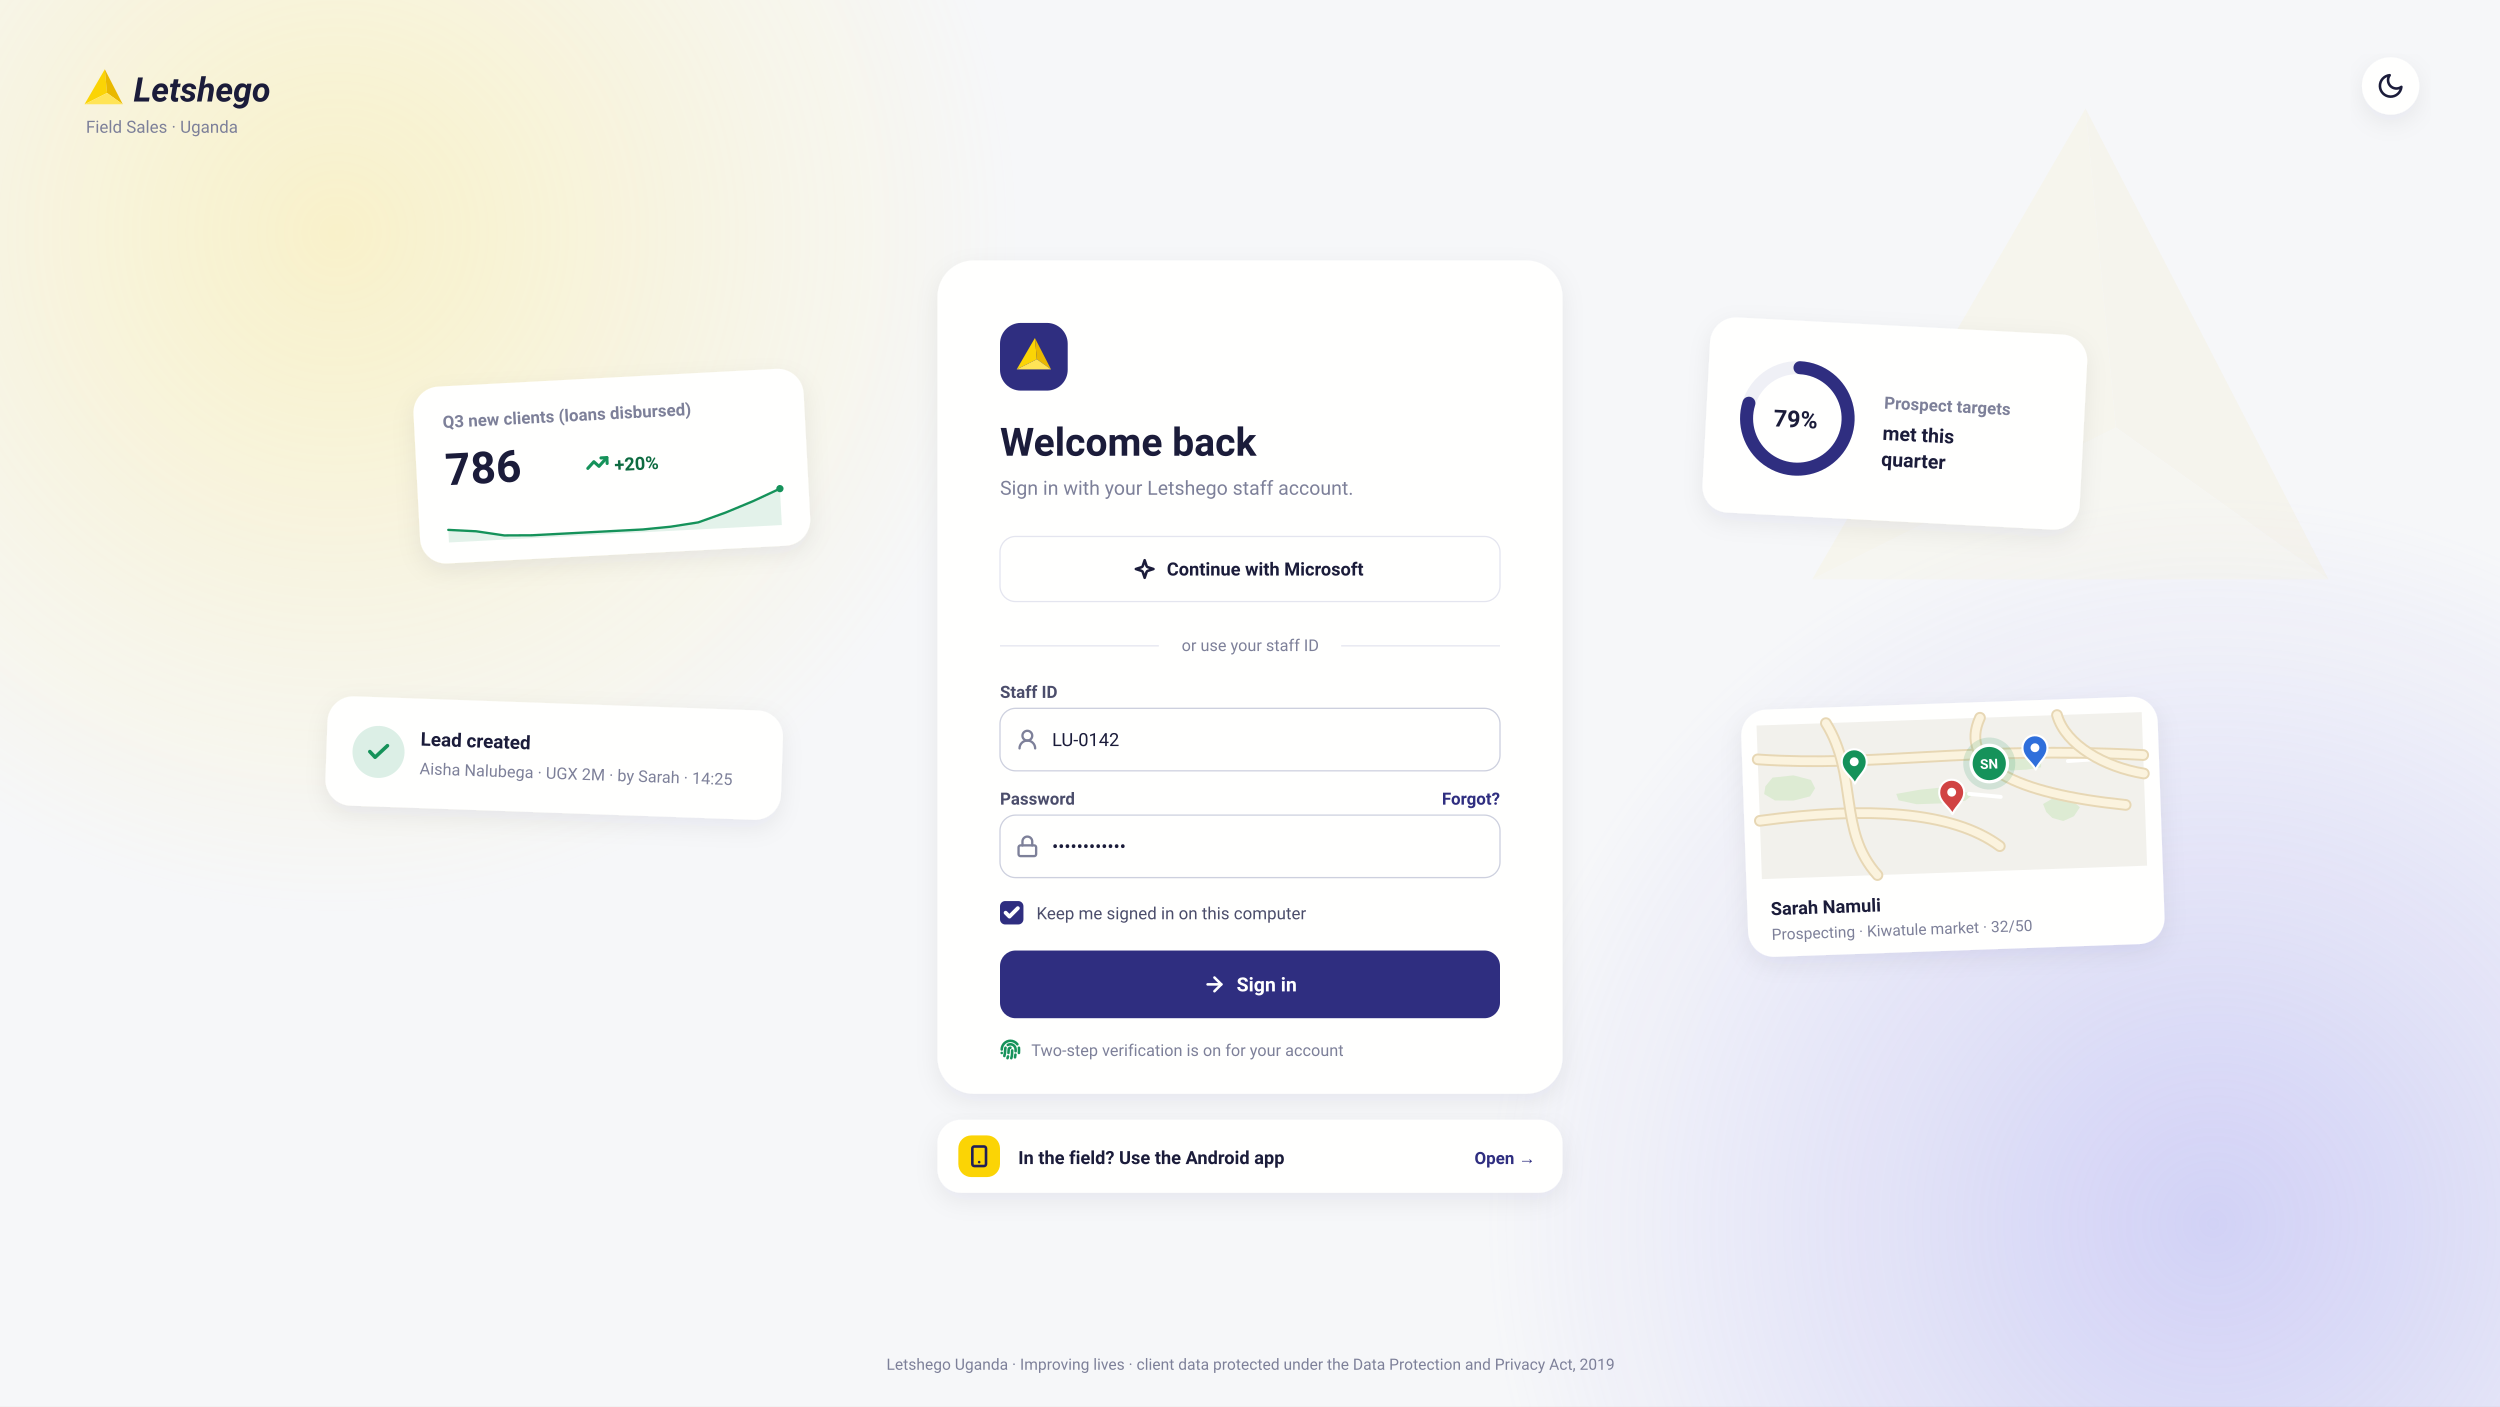
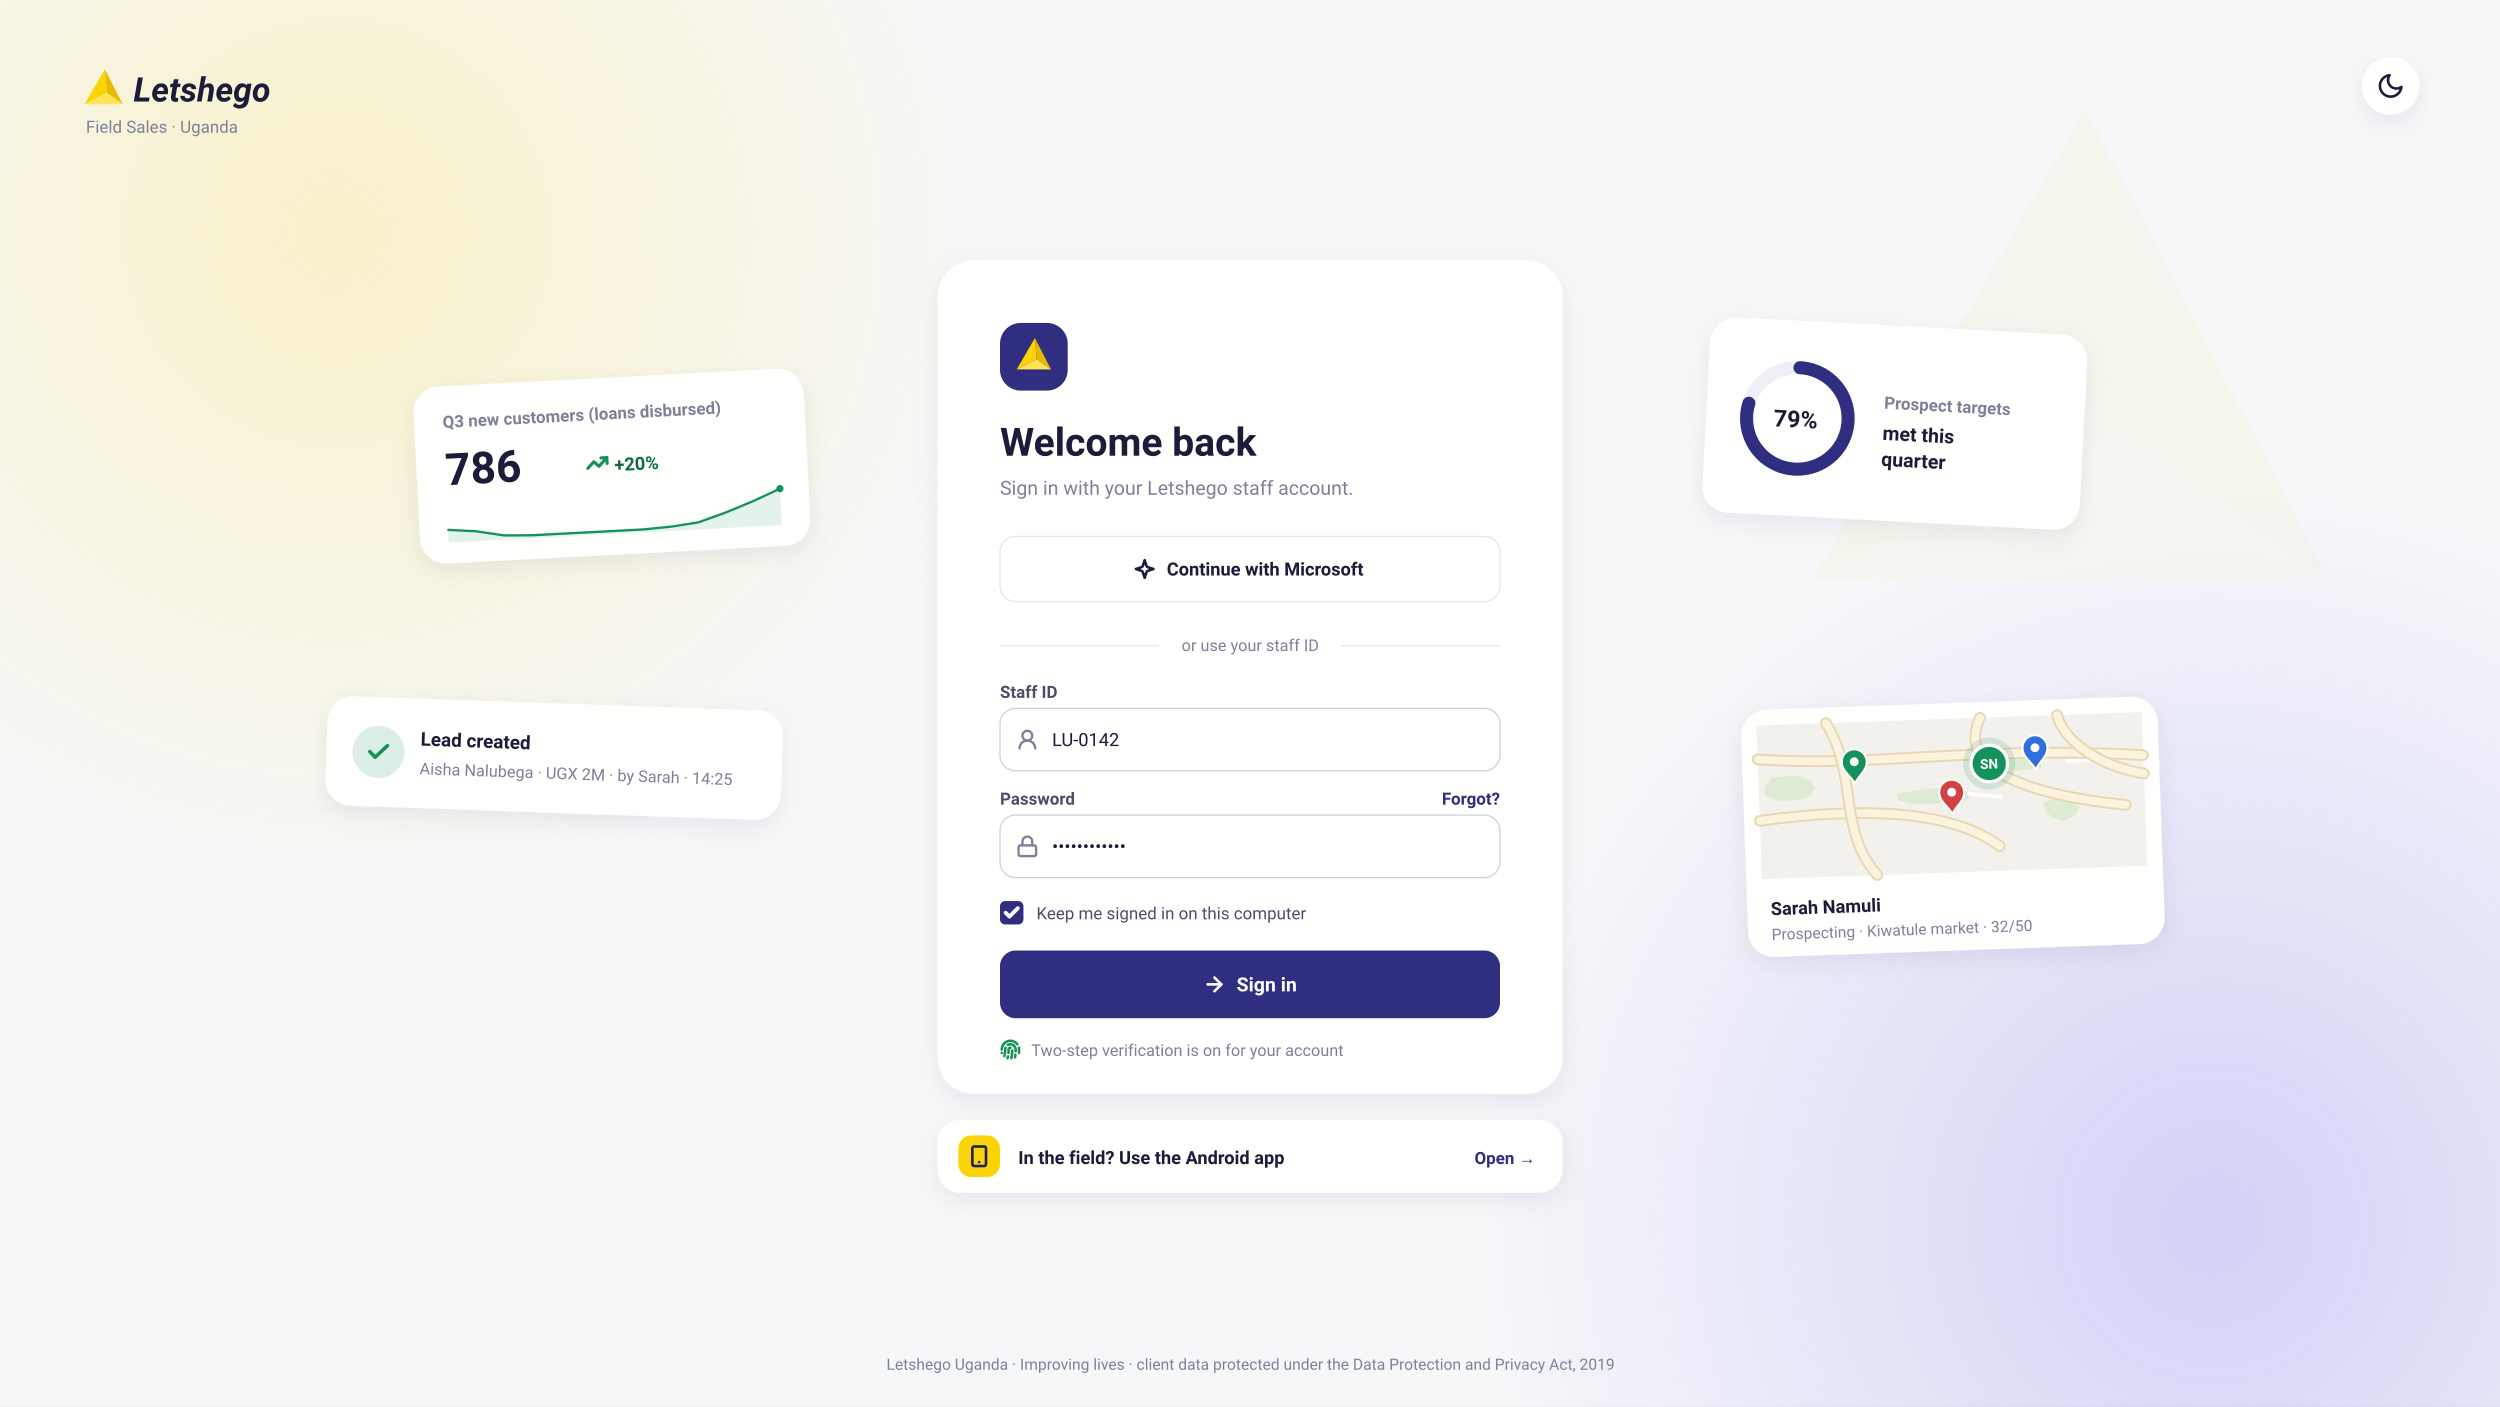
<svg xmlns="http://www.w3.org/2000/svg" width="1920" height="1080" viewBox="0 0 1920 1080">
  <defs>
    <filter id="soft" x="-20%" y="-20%" width="140%" height="170%">
      <feDropShadow dx="0" dy="6" stdDeviation="9" flood-color="#1B1C3A" flood-opacity="0.07" />
    </filter>
  </defs>
  <rect id="page-background" x="0.0" y="0.0" width="1920.0" height="1080.0" fill="#F6F7F9" />
  <defs>
    <radialGradient id="glowY">
      <stop offset="0" stop-color="#FFE45C" stop-opacity="0.3" />
      <stop offset="1" stop-color="#FFE45C" stop-opacity="0" />
    </radialGradient>
    <radialGradient id="glowI">
      <stop offset="0" stop-color="#8E8CF0" stop-opacity="0.35" />
      <stop offset="1" stop-color="#8E8CF0" stop-opacity="0" />
    </radialGradient>
  </defs>
  <circle id="yellow-glow" cx="260.0" cy="180.0" r="520.0" fill="url(#glowY)" />
  <circle id="indigo-glow" cx="1700.0" cy="940.0" r="560.0" fill="url(#glowI)" />
  <g id="faint-mark" opacity="0.05">
    <g id="letshego-triangle">
      <path d="M1601.7 83.3 L1391.7 445.0 L1625.0 328.3 Z" fill="#FBD405" />
      <path d="M1601.7 83.3 L1625.0 328.3 L1788.3 445.0 Z" fill="#E9B800" />
      <path d="M1391.7 445.0 L1625.0 328.3 L1788.3 445.0 Z" fill="#FFE457" />
    </g>
  </g>
  <g id="letshego-wordmark">
    <g id="letshego-triangle-2">
      <path d="M80.5 53.2 L64.9 80.1 L82.2 71.4 Z" fill="#FBD405" />
      <path d="M80.5 53.2 L82.2 71.4 L94.3 80.1 Z" fill="#E9B800" />
      <path d="M64.9 80.1 L82.2 71.4 L94.3 80.1 Z" fill="#FFE457" />
    </g>
    <text id="Letshego" x="102.5" y="78.0" font-family="Segoe UI, Roboto, Helvetica Neue, Arial, sans-serif" font-size="26" font-weight="700" fill="#1B1C3A" font-style="italic">Letshego</text>
  </g>
  <text id="Field-Sales-Uganda" x="66.0" y="102.0" font-family="Segoe UI, Roboto, Helvetica Neue, Arial, sans-serif" font-size="13" font-weight="400" fill="#7D8099">Field Sales · Uganda</text>
  <g id="theme-switch">
    <circle cx="1836.0" cy="66.0" r="22.0" fill="#FFFFFE" filter="url(#soft)" />
    <g id="icon-moon" transform="translate(1825.0 55.0) scale(0.9167)">
      <path d="M21 12.79A9 9 0 1 1 11.21 3 7 7 0 0 0 21 12.79z" fill="none" stroke="#1B1C3A" stroke-width="2.18" stroke-linecap="round" stroke-linejoin="round" />
    </g>
  </g>
  <g id="preview-conversions" transform="rotate(-3 470 360)">
    <rect x="320.0" y="290.0" width="300.0" height="136.0" rx="20" fill="#FFFFFE" filter="url(#soft)" />
-     <text id="Q3-new-clients-loans-disbur" x="342.0" y="322.0" font-family="Segoe UI, Roboto, Helvetica Neue, Arial, sans-serif" font-size="13" font-weight="600" fill="#7D8099">Q3 new clients (loans disbursed)</text>
+     <text id="Q3-new-customers-loans-disb" x="342.0" y="322.0" font-family="Segoe UI, Roboto, Helvetica Neue, Arial, sans-serif" font-size="13" font-weight="600" fill="#7D8099">Q3 new customers (loans disbursed)</text>
    <text id="786" x="342.0" y="366.0" font-family="Segoe UI, Roboto, Helvetica Neue, Arial, sans-serif" font-size="34" font-weight="700" fill="#1B1C3A">786</text>
    <g id="icon-trendup" transform="translate(450.0 346.0) scale(0.75)">
      <path d="M22 7l-8.5 8.5-5-5L2 17" fill="none" stroke="#15925A" stroke-width="3.20" stroke-linecap="round" stroke-linejoin="round" />
      <path d="M16 7h6v6" fill="none" stroke="#15925A" stroke-width="3.20" stroke-linecap="round" stroke-linejoin="round" />
    </g>
    <text id="20" x="472.0" y="362.0" font-family="Segoe UI, Roboto, Helvetica Neue, Arial, sans-serif" font-size="14" font-weight="700" fill="#0E6B41">+20%</text>
    <g id="sparkline">
      <path d="M342.0 410.0 L342.0 400.3 L363.3 402.5 L384.7 406.8 L406.0 407.8 L427.3 407.8 L448.7 407.8 L470.0 407.8 L491.3 407.8 L512.7 406.8 L534.0 404.6 L555.3 398.2 L576.7 390.6 L598.0 382.0 L598.0 410.0 Z" fill="#15925A" fill-opacity="0.12" />
      <path d="M342.0 400.3 L363.3 402.5 L384.7 406.8 L406.0 407.8 L427.3 407.8 L448.7 407.8 L470.0 407.8 L491.3 407.8 L512.7 406.8 L534.0 404.6 L555.3 398.2 L576.7 390.6 L598.0 382.0" fill="none" stroke="#15925A" stroke-width="1.8" stroke-linejoin="round" stroke-linecap="round" />
      <circle cx="598.0" cy="382.0" r="2.8" fill="#15925A" />
    </g>
  </g>
  <g id="preview-notification" transform="rotate(2 420 600)">
    <rect x="250.0" y="540.0" width="350.0" height="84.0" rx="20" fill="#FFFFFE" filter="url(#soft)" />
    <circle cx="290.0" cy="582.0" r="20.0" fill="#DCEFE6" />
    <g id="icon-check" transform="translate(280.0 572.0) scale(0.8333)">
      <path d="M20 6L9 17l-5-5" fill="none" stroke="#15925A" stroke-width="3.36" stroke-linecap="round" stroke-linejoin="round" />
    </g>
    <text id="Lead-created" x="322.0" y="576.0" font-family="Segoe UI, Roboto, Helvetica Neue, Arial, sans-serif" font-size="14.5" font-weight="700" fill="#1B1C3A">Lead created</text>
    <text id="Aisha-Nalubega-UGX-2M-by" x="322.0" y="598.0" font-family="Segoe UI, Roboto, Helvetica Neue, Arial, sans-serif" font-size="12.5" font-weight="400" fill="#7D8099">Aisha Nalubega · UGX 2M · by Sarah · 14:25</text>
  </g>
  <g id="preview-plan-kept" transform="rotate(3 1450 330)">
    <rect x="1310.0" y="250.0" width="290.0" height="150.0" rx="20" fill="#FFFFFE" filter="url(#soft)" />
    <g id="progress-ring">
      <circle cx="1380.0" cy="325.0" r="39.0" fill="none" stroke="#EFF0F6" stroke-width="10" />
      <path d="M1380.00 286.00 A39.0 39.0 0 1 1 1342.23 315.30" fill="none" stroke="#2F2E80" stroke-width="10" stroke-linejoin="round" stroke-linecap="round" />
    </g>
    <text id="79" x="1361.8" y="332.0" font-family="Segoe UI, Roboto, Helvetica Neue, Arial, sans-serif" font-size="18" font-weight="700" fill="#1B1C3A">79%</text>
    <text id="Prospect-targets" x="1446.0" y="314.0" font-family="Segoe UI, Roboto, Helvetica Neue, Arial, sans-serif" font-size="13" font-weight="600" fill="#7D8099">Prospect targets</text>
    <text id="met-this" x="1446.0" y="338.0" font-family="Segoe UI, Roboto, Helvetica Neue, Arial, sans-serif" font-size="15" font-weight="700" fill="#1B1C3A">met this</text>
    <text id="quarter" x="1446.0" y="358.0" font-family="Segoe UI, Roboto, Helvetica Neue, Arial, sans-serif" font-size="15" font-weight="700" fill="#1B1C3A">quarter</text>
  </g>
  <g id="preview-live-map" transform="rotate(-2 1500 640)">
    <rect x="1340.0" y="540.0" width="320.0" height="190.0" rx="20" fill="#FFFFFE" filter="url(#soft)" />
    <g id="street-map">
      <rect id="land" x="1352.0" y="552.0" width="296.0" height="118.0" fill="#F2F1EC" />
      <path id="park" d="M1516.3 610.7 L1510.1 615.3 L1491.8 616.7 L1472.8 616.7 L1459.0 613.2 L1457.4 608.2 L1475.0 605.7 L1492.0 604.5 L1506.2 607.0 Z" fill="#DDEBD3" />
      <path id="park-2" d="M1598.0 623.4 L1593.2 630.1 L1584.9 633.5 L1576.6 630.9 L1572.1 626.2 L1569.8 619.9 L1576.9 616.1 L1584.5 614.7 L1591.8 617.6 Z" fill="#DDEBD3" />
      <path id="park-3" d="M1395.3 601.7 L1391.2 607.8 L1378.3 610.6 L1364.1 610.0 L1356.0 604.8 L1357.2 598.8 L1362.9 592.4 L1379.0 591.2 L1392.3 595.2 Z" fill="#DDEBD3" />
      <path id="park-4" d="M1569.5 587.7 L1569.3 591.7 L1558.1 593.1 L1546.0 593.3 L1540.4 589.6 L1537.2 585.4 L1546.0 582.1 L1557.7 583.0 L1566.8 584.3 Z" fill="#DDEBD3" />
      <g id="minor-streets">
        <line x1="1513.3" y1="610.1" x2="1537.5" y2="613.3" stroke="#FFFFFF" stroke-width="3" stroke-linecap="round" />
        <line x1="1590.0" y1="587.6" x2="1620.8" y2="586.6" stroke="#FFFFFF" stroke-width="3" stroke-linecap="round" />
      </g>
      <path id="main-road-casing" d="M1352.0 578.0 C1440.8 587.4 1514.8 573.2 1648.0 585.0" fill="none" stroke="#E7D7B4" stroke-width="9" stroke-linejoin="round" stroke-linecap="round" />
      <path id="main-road" d="M1352.0 578.0 C1440.8 587.4 1514.8 573.2 1648.0 585.0" fill="none" stroke="#FBF3DE" stroke-width="6" stroke-linejoin="round" stroke-linecap="round" />
      <path id="main-road-casing-2" d="M1352.0 625.2 C1434.9 616.9 1500.0 622.8 1535.5 651.1" fill="none" stroke="#E7D7B4" stroke-width="9" stroke-linejoin="round" stroke-linecap="round" />
      <path id="main-road-2" d="M1352.0 625.2 C1434.9 616.9 1500.0 622.8 1535.5 651.1" fill="none" stroke="#FBF3DE" stroke-width="6" stroke-linejoin="round" stroke-linecap="round" />
      <path id="main-road-casing-3" d="M1405.3 552.0 C1429.0 593.3 1411.2 634.6 1440.8 670.0" fill="none" stroke="#E7D7B4" stroke-width="9" stroke-linejoin="round" stroke-linecap="round" />
      <path id="main-road-3" d="M1405.3 552.0 C1429.0 593.3 1411.2 634.6 1440.8 670.0" fill="none" stroke="#FBF3DE" stroke-width="6" stroke-linejoin="round" stroke-linecap="round" />
      <path id="main-road-casing-4" d="M1523.7 552.0 C1505.9 587.4 1547.4 611.0 1633.2 622.8" fill="none" stroke="#E7D7B4" stroke-width="9" stroke-linejoin="round" stroke-linecap="round" />
      <path id="main-road-4" d="M1523.7 552.0 C1505.9 587.4 1547.4 611.0 1633.2 622.8" fill="none" stroke="#FBF3DE" stroke-width="6" stroke-linejoin="round" stroke-linecap="round" />
      <path id="main-road-casing-5" d="M1582.9 552.0 C1588.8 575.6 1618.4 593.3 1648.0 599.2" fill="none" stroke="#E7D7B4" stroke-width="9" stroke-linejoin="round" stroke-linecap="round" />
      <path id="main-road-5" d="M1582.9 552.0 C1588.8 575.6 1618.4 593.3 1648.0 599.2" fill="none" stroke="#FBF3DE" stroke-width="6" stroke-linejoin="round" stroke-linecap="round" />
    </g>
    <g id="pin">
      <path d="M1426.0 599.2 C1422.8 592.8 1416.4 589.6 1416.4 582.4 A9.6 9.6 0 1 1 1435.6 582.4 C1435.6 589.6 1429.2 592.8 1426.0 599.2 Z" fill="#15925A" stroke="#FFFFFF" stroke-width="1.6" stroke-linejoin="round" stroke-linecap="round" />
      <circle cx="1426.0" cy="582.4" r="3.4" fill="#FFFFFF" />
    </g>
    <g id="pin-2">
      <path d="M1500.0 625.2 C1496.8 618.8 1490.4 615.6 1490.4 608.4 A9.6 9.6 0 1 1 1509.6 608.4 C1509.6 615.6 1503.2 618.8 1500.0 625.2 Z" fill="#D14343" stroke="#FFFFFF" stroke-width="1.6" stroke-linejoin="round" stroke-linecap="round" />
      <circle cx="1500.0" cy="608.4" r="3.4" fill="#FFFFFF" />
    </g>
    <g id="pin-3">
      <path d="M1565.1 593.3 C1561.9 586.9 1555.5 583.7 1555.5 576.5 A9.6 9.6 0 1 1 1574.7 576.5 C1574.7 583.7 1568.3 586.9 1565.1 593.3 Z" fill="#2F6FDB" stroke="#FFFFFF" stroke-width="1.6" stroke-linejoin="round" stroke-linecap="round" />
      <circle cx="1565.1" cy="576.5" r="3.4" fill="#FFFFFF" />
    </g>
    <g id="agent">
      <circle cx="1529.6" cy="587.4" r="20.0" fill="#15925A" fill-opacity="0.15" />
      <circle cx="1529.6" cy="587.4" r="14.0" fill="#15925A" stroke="#FFFFFF" stroke-width="2.5" />
      <text id="SN" x="1522.5" y="591.4" font-family="Segoe UI, Roboto, Helvetica Neue, Arial, sans-serif" font-size="10.5" font-weight="700" fill="#FFFFFF">SN</text>
    </g>
    <text id="Sarah-Namuli" x="1358.0" y="698.0" font-family="Segoe UI, Roboto, Helvetica Neue, Arial, sans-serif" font-size="14" font-weight="700" fill="#1B1C3A">Sarah Namuli</text>
    <text id="Prospecting-Kiwatule-marke" x="1358.0" y="717.0" font-family="Segoe UI, Roboto, Helvetica Neue, Arial, sans-serif" font-size="12" font-weight="400" fill="#7D8099">Prospecting · Kiwatule market · 32/50</text>
  </g>
  <rect id="sign-in-card" x="720.0" y="200.0" width="480.0" height="640.0" rx="28" fill="#FFFFFE" filter="url(#soft)" />
  <g id="sign-in-form">
    <rect x="768.0" y="248.0" width="52.0" height="52.0" rx="16" fill="#2F2E80" />
    <g id="letshego-triangle-3">
      <path d="M794.8 259.6 L780.8 283.7 L796.3 275.9 Z" fill="#FBD405" />
      <path d="M794.8 259.6 L796.3 275.9 L807.2 283.7 Z" fill="#E9B800" />
      <path d="M780.8 283.7 L796.3 275.9 L807.2 283.7 Z" fill="#FFE457" />
    </g>
    <text id="Welcome-back" x="768.0" y="350.0" font-family="Segoe UI, Roboto, Helvetica Neue, Arial, sans-serif" font-size="30" font-weight="700" fill="#1B1C3A">Welcome back</text>
    <text id="Sign-in-with-your-Letshego-s" x="768.0" y="380.0" font-family="Segoe UI, Roboto, Helvetica Neue, Arial, sans-serif" font-size="15" font-weight="400" fill="#7D8099">Sign in with your Letshego staff account.</text>
    <g id="button-Continue-with-Microsoft">
      <rect x="768.0" y="412.0" width="384.0" height="50.0" rx="12" fill="#FFFFFE" stroke="#E4E5EF" stroke-width="1" />
      <g id="icon-sparkle" transform="translate(870.1 428.0) scale(0.75)">
        <path d="M12 3l1.9 5.8a2 2 0 0 0 1.3 1.3L21 12l-5.8 1.9a2 2 0 0 0-1.3 1.3L12 21l-1.9-5.8a2 2 0 0 0-1.3-1.3L3 12l5.8-1.9a2 2 0 0 0 1.3-1.3z" fill="none" stroke="#1B1C3A" stroke-width="2.67" stroke-linecap="round" stroke-linejoin="round" />
      </g>
      <text id="Continue-with-Microsoft" x="896.1" y="442.0" font-family="Segoe UI, Roboto, Helvetica Neue, Arial, sans-serif" font-size="14" font-weight="600" fill="#1B1C3A">Continue with Microsoft</text>
    </g>
    <line x1="768.0" y1="496.0" x2="890.0" y2="496.0" stroke="#E4E5EF" stroke-width="1" />
    <text id="or-use-your-staff-ID" x="907.5" y="500.0" font-family="Segoe UI, Roboto, Helvetica Neue, Arial, sans-serif" font-size="12.5" font-weight="400" fill="#7D8099">or use your staff ID</text>
    <line x1="1030.0" y1="496.0" x2="1152.0" y2="496.0" stroke="#E4E5EF" stroke-width="1" />
    <g id="field-Staff-ID">
      <text id="label" x="768.0" y="536.0" font-family="Segoe UI, Roboto, Helvetica Neue, Arial, sans-serif" font-size="13" font-weight="600" fill="#4B4D6B">Staff ID</text>
      <rect id="input" x="768.0" y="544.0" width="384.0" height="48.0" rx="12" fill="#FFFFFE" stroke="#CDD0DE" stroke-width="1" />
      <g id="icon-user" transform="translate(780.0 559.0) scale(0.75)">
        <path d="M12 3a5 5 0 1 0 0 10 5 5 0 1 0 0-10z" fill="none" stroke="#7D8099" stroke-width="2.40" stroke-linecap="round" stroke-linejoin="round" />
        <path d="M20 21a8 8 0 0 0-16 0" fill="none" stroke="#7D8099" stroke-width="2.40" stroke-linecap="round" stroke-linejoin="round" />
      </g>
      <text id="value" x="808.0" y="573.0" font-family="Segoe UI, Roboto, Helvetica Neue, Arial, sans-serif" font-size="14" font-weight="400" fill="#1B1C3A">LU-0142</text>
    </g>
    <g id="field-Password">
      <text id="label-2" x="768.0" y="618.0" font-family="Segoe UI, Roboto, Helvetica Neue, Arial, sans-serif" font-size="13" font-weight="600" fill="#4B4D6B">Password</text>
      <rect id="input-2" x="768.0" y="626.0" width="384.0" height="48.0" rx="12" fill="#FFFFFE" stroke="#CDD0DE" stroke-width="1" />
      <g id="icon-lock" transform="translate(780.0 641.0) scale(0.75)">
        <path d="M5 11h14a2 2 0 0 1 2 2v7a2 2 0 0 1-2 2H5a2 2 0 0 1-2-2v-7a2 2 0 0 1 2-2z" fill="none" stroke="#7D8099" stroke-width="2.40" stroke-linecap="round" stroke-linejoin="round" />
        <path d="M7 11V7a5 5 0 0 1 10 0v4" fill="none" stroke="#7D8099" stroke-width="2.40" stroke-linecap="round" stroke-linejoin="round" />
      </g>
      <text id="value-2" x="808.0" y="655.0" font-family="Segoe UI, Roboto, Helvetica Neue, Arial, sans-serif" font-size="14" font-weight="400" fill="#1B1C3A">••••••••••••</text>
    </g>
    <text id="Forgot" x="1107.4" y="618.0" font-family="Segoe UI, Roboto, Helvetica Neue, Arial, sans-serif" font-size="13" font-weight="600" fill="#2F2E80">Forgot?</text>
    <g id="checkbox">
      <rect x="768.0" y="692.0" width="18.0" height="18.0" rx="4" fill="#2F2E80" />
      <g id="icon-check-2" transform="translate(770.0 694.0) scale(0.5833)">
        <path d="M20 6L9 17l-5-5" fill="none" stroke="#FFFFFF" stroke-width="5.14" stroke-linecap="round" stroke-linejoin="round" />
      </g>
    </g>
    <text id="Keep-me-signed-in-on-this-co" x="796.0" y="706.0" font-family="Segoe UI, Roboto, Helvetica Neue, Arial, sans-serif" font-size="13" font-weight="400" fill="#4B4D6B">Keep me signed in on this computer</text>
    <g id="button-Sign-in">
      <rect x="768.0" y="730.0" width="384.0" height="52.0" rx="12" fill="#2F2E80" />
      <g id="icon-arrowright" transform="translate(923.7 747.0) scale(0.75)">
        <path d="M5 12h14" fill="none" stroke="#FFFFFF" stroke-width="2.67" stroke-linecap="round" stroke-linejoin="round" />
        <path d="M12 5l7 7-7 7" fill="none" stroke="#FFFFFF" stroke-width="2.67" stroke-linecap="round" stroke-linejoin="round" />
      </g>
      <text id="Sign-in" x="949.7" y="761.4" font-family="Segoe UI, Roboto, Helvetica Neue, Arial, sans-serif" font-size="15" font-weight="600" fill="#FFFFFF">Sign in</text>
    </g>
    <g id="icon-fingerprint" transform="translate(768.0 798.0) scale(0.6667)">
      <path d="M2 12C2 6.5 6.5 2 12 2a10 10 0 0 1 8 4" fill="none" stroke="#15925A" stroke-width="3.00" stroke-linecap="round" stroke-linejoin="round" />
      <path d="M5 19.5C5.5 18 6 15 6 12c0-.7.12-1.37.34-2" fill="none" stroke="#15925A" stroke-width="3.00" stroke-linecap="round" stroke-linejoin="round" />
      <path d="M17.29 21.02c.12-.6.43-2.3.5-3.02" fill="none" stroke="#15925A" stroke-width="3.00" stroke-linecap="round" stroke-linejoin="round" />
      <path d="M12 10a2 2 0 0 0-2 2c0 1.02-.1 2.51-.26 4" fill="none" stroke="#15925A" stroke-width="3.00" stroke-linecap="round" stroke-linejoin="round" />
      <path d="M8.65 22c.21-.66.45-1.32.57-2" fill="none" stroke="#15925A" stroke-width="3.00" stroke-linecap="round" stroke-linejoin="round" />
      <path d="M14 13.12c0 2.38 0 6.38-1 8.88" fill="none" stroke="#15925A" stroke-width="3.00" stroke-linecap="round" stroke-linejoin="round" />
      <path d="M2 16h.01" fill="none" stroke="#15925A" stroke-width="3.00" stroke-linecap="round" stroke-linejoin="round" />
      <path d="M21.8 16c.2-2 .131-5.354 0-6" fill="none" stroke="#15925A" stroke-width="3.00" stroke-linecap="round" stroke-linejoin="round" />
      <path d="M9 6.8a6 6 0 0 1 9 5.2c0 .47 0 1.17-.02 2" fill="none" stroke="#15925A" stroke-width="3.00" stroke-linecap="round" stroke-linejoin="round" />
    </g>
    <text id="Two-step-verification-is-on" x="792.0" y="811.0" font-family="Segoe UI, Roboto, Helvetica Neue, Arial, sans-serif" font-size="12.5" font-weight="400" fill="#7D8099">Two-step verification is on for your account</text>
  </g>
  <g id="agent-app-link">
    <rect x="720.0" y="860.0" width="480.0" height="56.0" rx="18" fill="#FFFFFE" filter="url(#soft)" />
    <rect x="736.0" y="872.0" width="32.0" height="32.0" rx="10" fill="#FBD405" />
    <g id="icon-phone" transform="translate(743.0 879.0) scale(0.75)">
      <path d="M7 2h10a2 2 0 0 1 2 2v16a2 2 0 0 1-2 2H7a2 2 0 0 1-2-2V4a2 2 0 0 1 2-2z" fill="none" stroke="#1F1E57" stroke-width="2.67" stroke-linecap="round" stroke-linejoin="round" />
      <path d="M12 18h.01" fill="none" stroke="#1F1E57" stroke-width="2.67" stroke-linecap="round" stroke-linejoin="round" />
    </g>
    <text id="In-the-field-Use-the-Androi" x="782.0" y="894.0" font-family="Segoe UI, Roboto, Helvetica Neue, Arial, sans-serif" font-size="14" font-weight="600" fill="#1B1C3A">In the field? Use the Android app</text>
    <text id="Open" x="1132.4" y="894.0" font-family="Segoe UI, Roboto, Helvetica Neue, Arial, sans-serif" font-size="13" font-weight="700" fill="#2F2E80">Open →</text>
  </g>
  <text id="Letshego-Uganda-Improving" x="680.8" y="1052.0" font-family="Segoe UI, Roboto, Helvetica Neue, Arial, sans-serif" font-size="12" font-weight="400" fill="#7D8099">Letshego Uganda · Improving lives · client data protected under the Data Protection and Privacy Act, 2019</text>
</svg>
